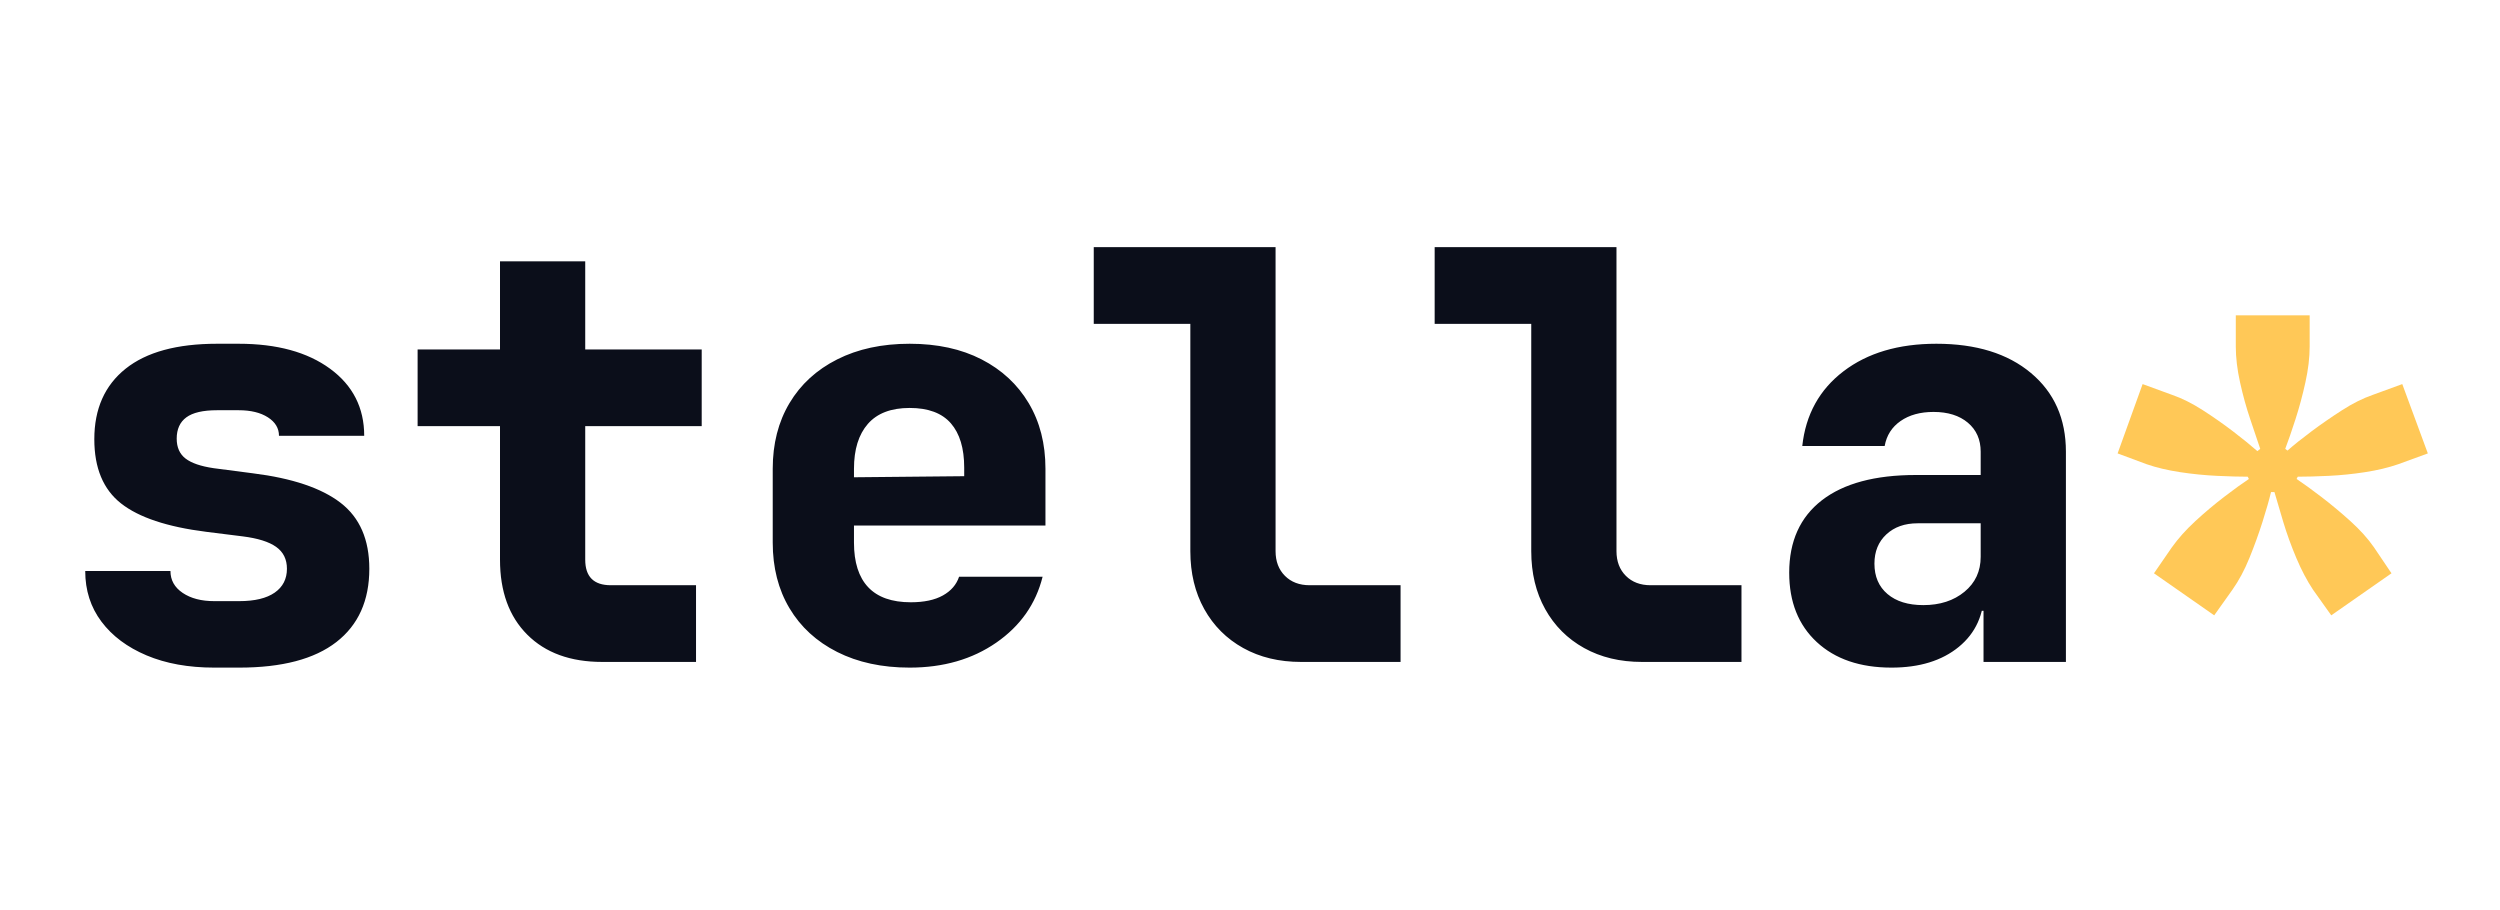
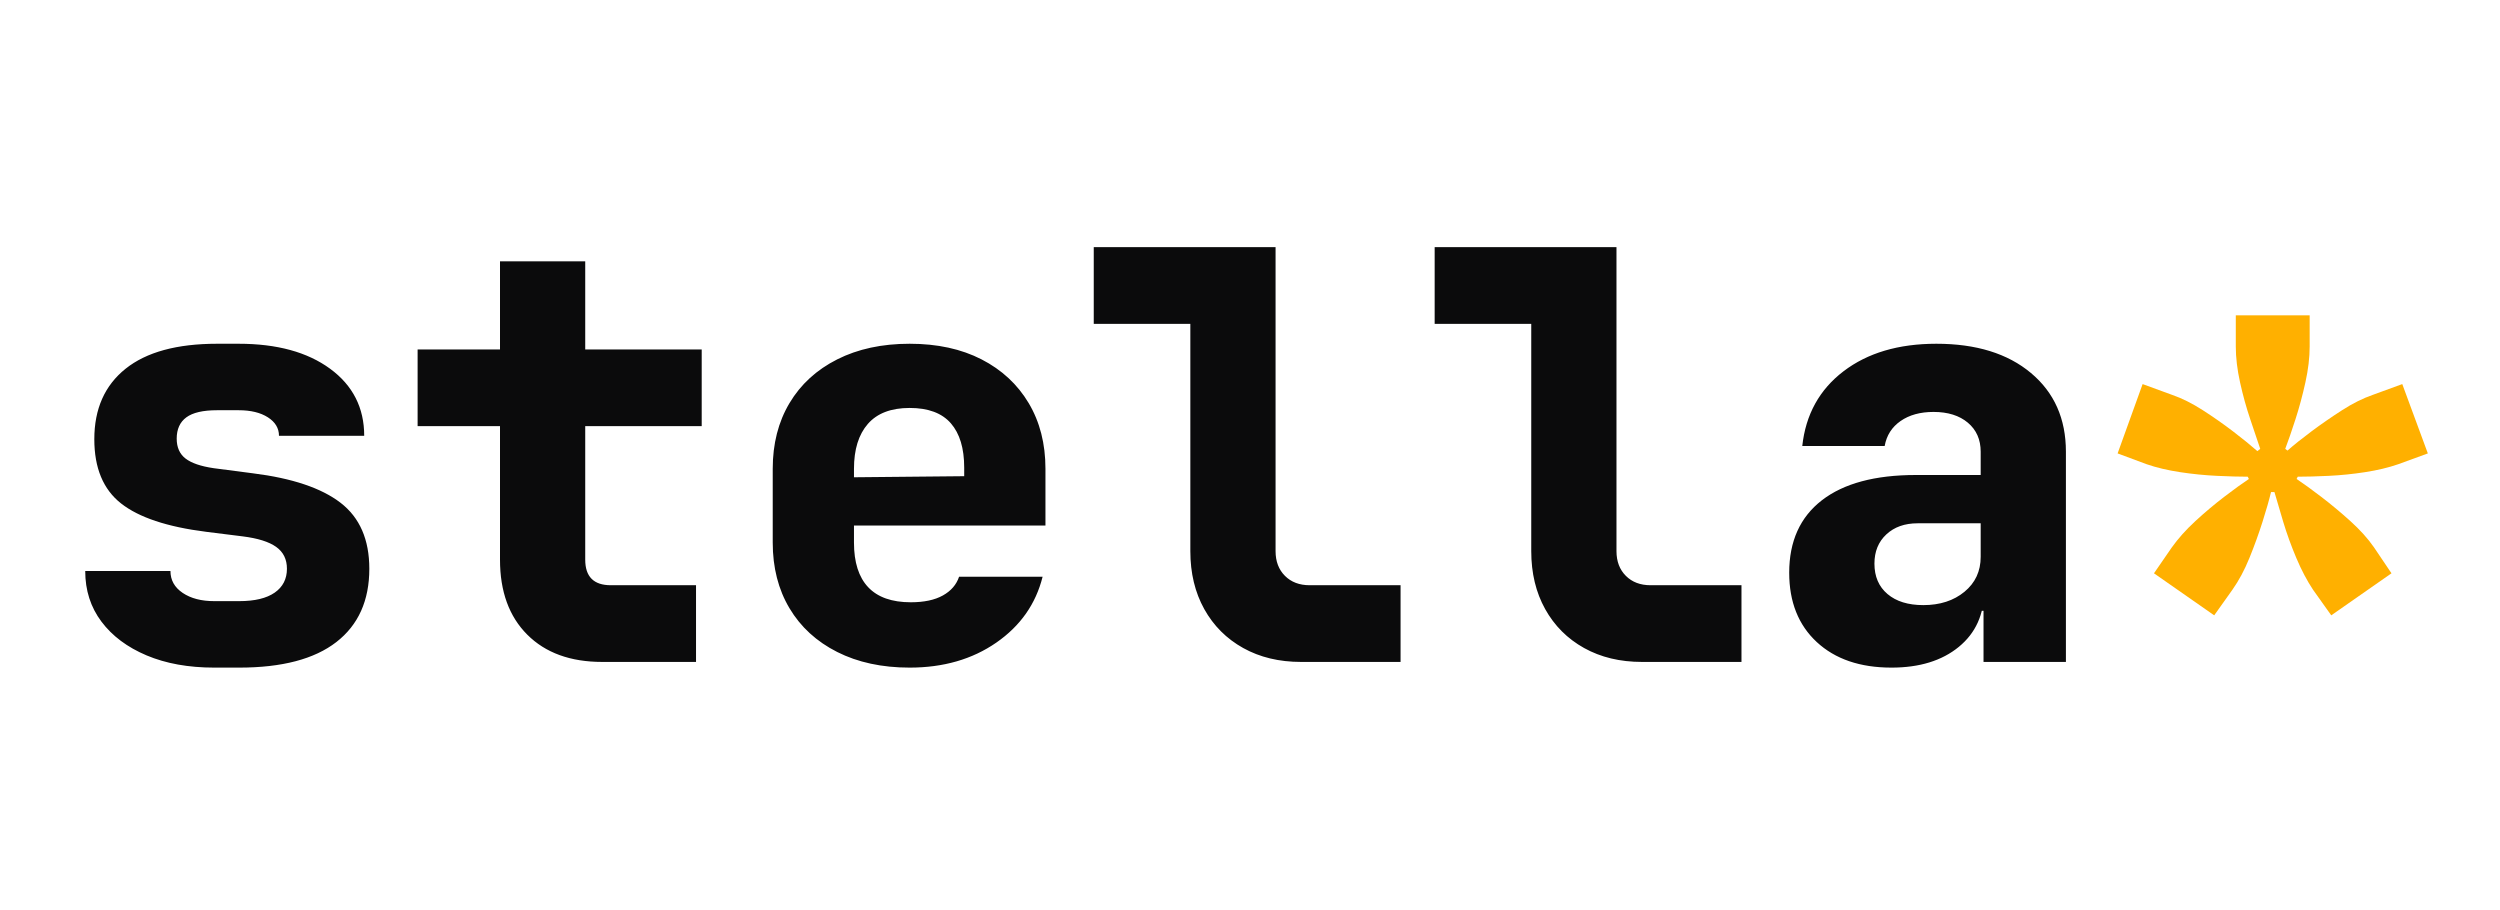
<svg xmlns="http://www.w3.org/2000/svg" width="264" height="96" viewBox="0 0 264 96" fill="none">
-   <path d="M22.62 70.5Q18.54 70.5 15.48 69.21Q12.42 67.92 10.71 65.64Q9.0 63.36 9.0 60.3H18.0Q18.0 61.74 19.29 62.61Q20.58 63.48 22.62 63.48H25.26Q27.72 63.48 29.01 62.58Q30.3 61.68 30.3 60.06Q30.3 58.56 29.16 57.75Q28.02 56.94 25.62 56.64L21.78 56.16Q15.6 55.38 12.78 53.16Q9.96 50.94 9.96 46.38Q9.96 41.58 13.26 38.94Q16.56 36.3 22.92 36.3H25.2Q31.26 36.3 34.86 38.94Q38.46 41.58 38.46 46.02H29.46Q29.46 44.82 28.29 44.07Q27.12 43.32 25.2 43.32H22.92Q20.7 43.32 19.68 44.07Q18.66 44.82 18.66 46.32Q18.66 47.7 19.59 48.42Q20.52 49.14 22.56 49.44L26.7 49.98Q32.94 50.76 35.97 53.1Q39.0 55.44 39.0 60.06Q39.0 65.1 35.52 67.8Q32.04 70.5 25.26 70.5Z M63.6 69.9Q58.56 69.9 55.68 67.02Q52.8 64.14 52.8 59.1V45H44.1V36.9H52.8V27.6H61.8V36.9H74.1V45H61.8V59.1Q61.8 61.8 64.5 61.8H73.5V69.9Z M96.06 70.5Q91.68 70.5 88.41 68.85Q85.14 67.2 83.37 64.23Q81.6 61.26 81.6 57.3V49.5Q81.6 45.54 83.37 42.57Q85.14 39.6 88.41 37.95Q91.68 36.3 96.06 36.3Q100.44 36.3 103.65 37.95Q106.86 39.6 108.63 42.57Q110.4 45.54 110.4 49.5V55.5H90.18V57.3Q90.18 60.42 91.68 62.01Q93.18 63.6 96.18 63.6Q98.28 63.6 99.57 62.88Q100.86 62.16 101.28 60.9H110.1Q109.02 65.22 105.21 67.86Q101.4 70.5 96.06 70.5ZM101.82 50.88V49.38Q101.82 46.32 100.41 44.7Q99.0 43.08 96.06 43.08Q93.12 43.08 91.65 44.76Q90.18 46.44 90.18 49.5V50.4L102.42 50.28Z M137.4 69.9Q133.92 69.9 131.28 68.43Q128.64 66.96 127.17 64.32Q125.7 61.68 125.7 58.2V34.2H115.5V26.1H134.7V58.2Q134.7 59.82 135.69 60.81Q136.68 61.8 138.3 61.8H147.9V69.9Z M173.4 69.9Q169.92 69.9 167.28 68.43Q164.64 66.96 163.17 64.32Q161.7 61.68 161.7 58.2V34.2H151.5V26.1H170.7V58.2Q170.7 59.82 171.69 60.81Q172.68 61.8 174.3 61.8H183.9V69.9Z M199.74 70.5Q194.76 70.5 191.85 67.8Q188.94 65.1 188.94 60.48Q188.94 55.5 192.39 52.83Q195.84 50.16 202.32 50.16H209.16V47.7Q209.16 45.78 207.81 44.64Q206.46 43.5 204.18 43.5Q202.08 43.5 200.7 44.46Q199.32 45.42 199.02 47.1H190.32Q190.86 42.12 194.67 39.21Q198.48 36.3 204.48 36.3Q210.78 36.3 214.47 39.39Q218.16 42.48 218.16 47.7V69.9H209.46V64.5H208.02L209.52 62.4Q209.52 66.12 206.85 68.31Q204.18 70.5 199.74 70.5ZM203.1 63.9Q205.74 63.9 207.45 62.49Q209.16 61.08 209.16 58.8V55.26H202.5Q200.46 55.26 199.2 56.43Q197.94 57.6 197.94 59.52Q197.94 61.56 199.32 62.73Q200.7 63.9 203.1 63.9Z" fill="#0B0E1A" />
-   <path d="M233.82 64.98 227.46 60.54 229.32 57.84Q230.34 56.4 231.84 55.02Q233.34 53.64 234.87 52.47Q236.4 51.3 237.48 50.58L237.36 50.34Q236.04 50.34 234.12 50.25Q232.2 50.16 230.22 49.86Q228.24 49.56 226.68 49.02L223.62 47.88L226.26 40.56L229.38 41.7Q230.94 42.24 232.62 43.32Q234.3 44.4 235.83 45.57Q237.36 46.74 238.38 47.64L238.68 47.4Q238.26 46.14 237.63 44.28Q237.0 42.42 236.55 40.38Q236.1 38.34 236.1 36.6V33.3H243.9V36.6Q243.9 38.34 243.45 40.38Q243.0 42.42 242.4 44.28Q241.8 46.14 241.32 47.4L241.56 47.58Q242.58 46.68 244.11 45.54Q245.64 44.4 247.32 43.32Q249.0 42.24 250.56 41.7L253.68 40.56L256.38 47.88L253.26 49.02Q251.7 49.56 249.75 49.86Q247.8 50.16 245.91 50.25Q244.02 50.34 242.64 50.34L242.52 50.58Q243.6 51.3 245.13 52.47Q246.66 53.64 248.19 55.02Q249.72 56.4 250.68 57.78L252.54 60.54L246.18 64.98L244.26 62.28Q243.3 60.84 242.49 58.92Q241.68 57 241.11 55.11Q240.54 53.22 240.18 51.96H239.82Q239.52 53.22 238.92 55.11Q238.32 57 237.54 58.92Q236.76 60.84 235.74 62.28Z" fill="#FFC857" />
+   <path d="M22.62 70.5Q18.54 70.5 15.48 69.21Q12.42 67.92 10.71 65.64Q9.0 63.36 9.0 60.3H18.0Q18.0 61.74 19.29 62.61Q20.58 63.48 22.62 63.48H25.26Q27.72 63.48 29.01 62.58Q30.3 61.68 30.3 60.06Q30.3 58.56 29.16 57.75Q28.02 56.94 25.62 56.64L21.78 56.16Q15.6 55.38 12.78 53.16Q9.96 50.94 9.96 46.38Q9.96 41.58 13.26 38.94Q16.56 36.3 22.92 36.3H25.2Q31.26 36.3 34.86 38.94Q38.46 41.58 38.46 46.02H29.46Q29.46 44.82 28.29 44.07Q27.12 43.32 25.2 43.32H22.92Q20.7 43.32 19.68 44.07Q18.66 44.82 18.66 46.32Q18.66 47.7 19.59 48.42Q20.52 49.14 22.56 49.44L26.7 49.98Q32.94 50.76 35.97 53.1Q39.0 55.44 39.0 60.06Q39.0 65.1 35.52 67.8Q32.04 70.5 25.26 70.5Z M63.6 69.9Q58.56 69.9 55.68 67.02Q52.8 64.14 52.8 59.1V45H44.1V36.9H52.8V27.6H61.8V36.9H74.1V45H61.8V59.1Q61.8 61.8 64.5 61.8H73.5V69.9Z M96.06 70.5Q91.68 70.5 88.41 68.85Q85.14 67.2 83.37 64.23Q81.6 61.26 81.6 57.3V49.5Q81.6 45.54 83.37 42.57Q85.14 39.6 88.41 37.95Q91.68 36.3 96.06 36.3Q100.44 36.3 103.65 37.95Q106.86 39.6 108.63 42.57Q110.4 45.54 110.4 49.5V55.5H90.18V57.3Q90.18 60.42 91.68 62.01Q93.18 63.6 96.18 63.6Q98.28 63.6 99.57 62.88Q100.86 62.16 101.28 60.9H110.1Q109.02 65.22 105.21 67.86Q101.4 70.5 96.06 70.5ZM101.82 50.88V49.38Q101.82 46.32 100.41 44.7Q99.0 43.08 96.06 43.08Q93.12 43.08 91.65 44.76Q90.18 46.44 90.18 49.5V50.4L102.42 50.28Z M137.4 69.9Q133.92 69.9 131.28 68.43Q128.64 66.96 127.17 64.32Q125.7 61.68 125.7 58.2V34.2H115.5V26.1H134.7V58.2Q134.7 59.82 135.69 60.81Q136.68 61.8 138.3 61.8H147.9V69.9Z M173.4 69.9Q169.92 69.9 167.28 68.43Q164.64 66.96 163.17 64.32Q161.7 61.68 161.7 58.2V34.2H151.5V26.1H170.7V58.2Q170.7 59.82 171.69 60.81Q172.68 61.8 174.3 61.8H183.9V69.9Z M199.74 70.5Q194.76 70.5 191.85 67.8Q188.94 65.1 188.94 60.48Q188.94 55.5 192.39 52.83Q195.84 50.16 202.32 50.16H209.16V47.7Q209.16 45.78 207.81 44.64Q206.46 43.5 204.18 43.5Q202.08 43.5 200.7 44.46Q199.32 45.42 199.02 47.1H190.32Q190.86 42.12 194.67 39.21Q198.48 36.3 204.48 36.3Q210.78 36.3 214.47 39.39Q218.16 42.48 218.16 47.7V69.9H209.46V64.5H208.02L209.52 62.4Q209.52 66.12 206.85 68.31Q204.18 70.5 199.74 70.5ZM203.1 63.9Q205.74 63.9 207.45 62.49Q209.16 61.08 209.16 58.8V55.26H202.5Q200.46 55.26 199.2 56.43Q197.94 57.6 197.94 59.52Q197.94 61.56 199.32 62.73Q200.7 63.9 203.1 63.9Z" fill="#0B0B0C" />
+   <path d="M233.82 64.98 227.46 60.54 229.32 57.84Q230.34 56.4 231.84 55.02Q233.34 53.64 234.87 52.47Q236.4 51.3 237.48 50.58L237.36 50.34Q236.04 50.34 234.12 50.25Q232.2 50.16 230.22 49.86Q228.24 49.56 226.68 49.02L223.62 47.88L226.26 40.56L229.38 41.7Q230.94 42.24 232.62 43.32Q234.3 44.4 235.83 45.57Q237.36 46.74 238.38 47.64L238.68 47.4Q238.26 46.14 237.63 44.28Q237.0 42.42 236.55 40.38Q236.1 38.34 236.1 36.6V33.3H243.9V36.6Q243.9 38.34 243.45 40.38Q243.0 42.42 242.4 44.28Q241.8 46.14 241.32 47.4L241.56 47.58Q242.58 46.68 244.11 45.54Q245.64 44.4 247.32 43.32Q249.0 42.24 250.56 41.7L253.68 40.56L256.38 47.88L253.26 49.02Q251.7 49.56 249.75 49.86Q247.8 50.16 245.91 50.25Q244.02 50.34 242.64 50.34L242.52 50.58Q243.6 51.3 245.13 52.47Q246.66 53.64 248.19 55.02Q249.72 56.4 250.68 57.78L252.54 60.54L246.18 64.98L244.26 62.28Q243.3 60.84 242.49 58.92Q241.68 57 241.11 55.11Q240.54 53.22 240.18 51.96H239.82Q239.52 53.22 238.92 55.11Q238.32 57 237.54 58.92Q236.76 60.84 235.74 62.28Z" fill="#FFB000" />
</svg>
